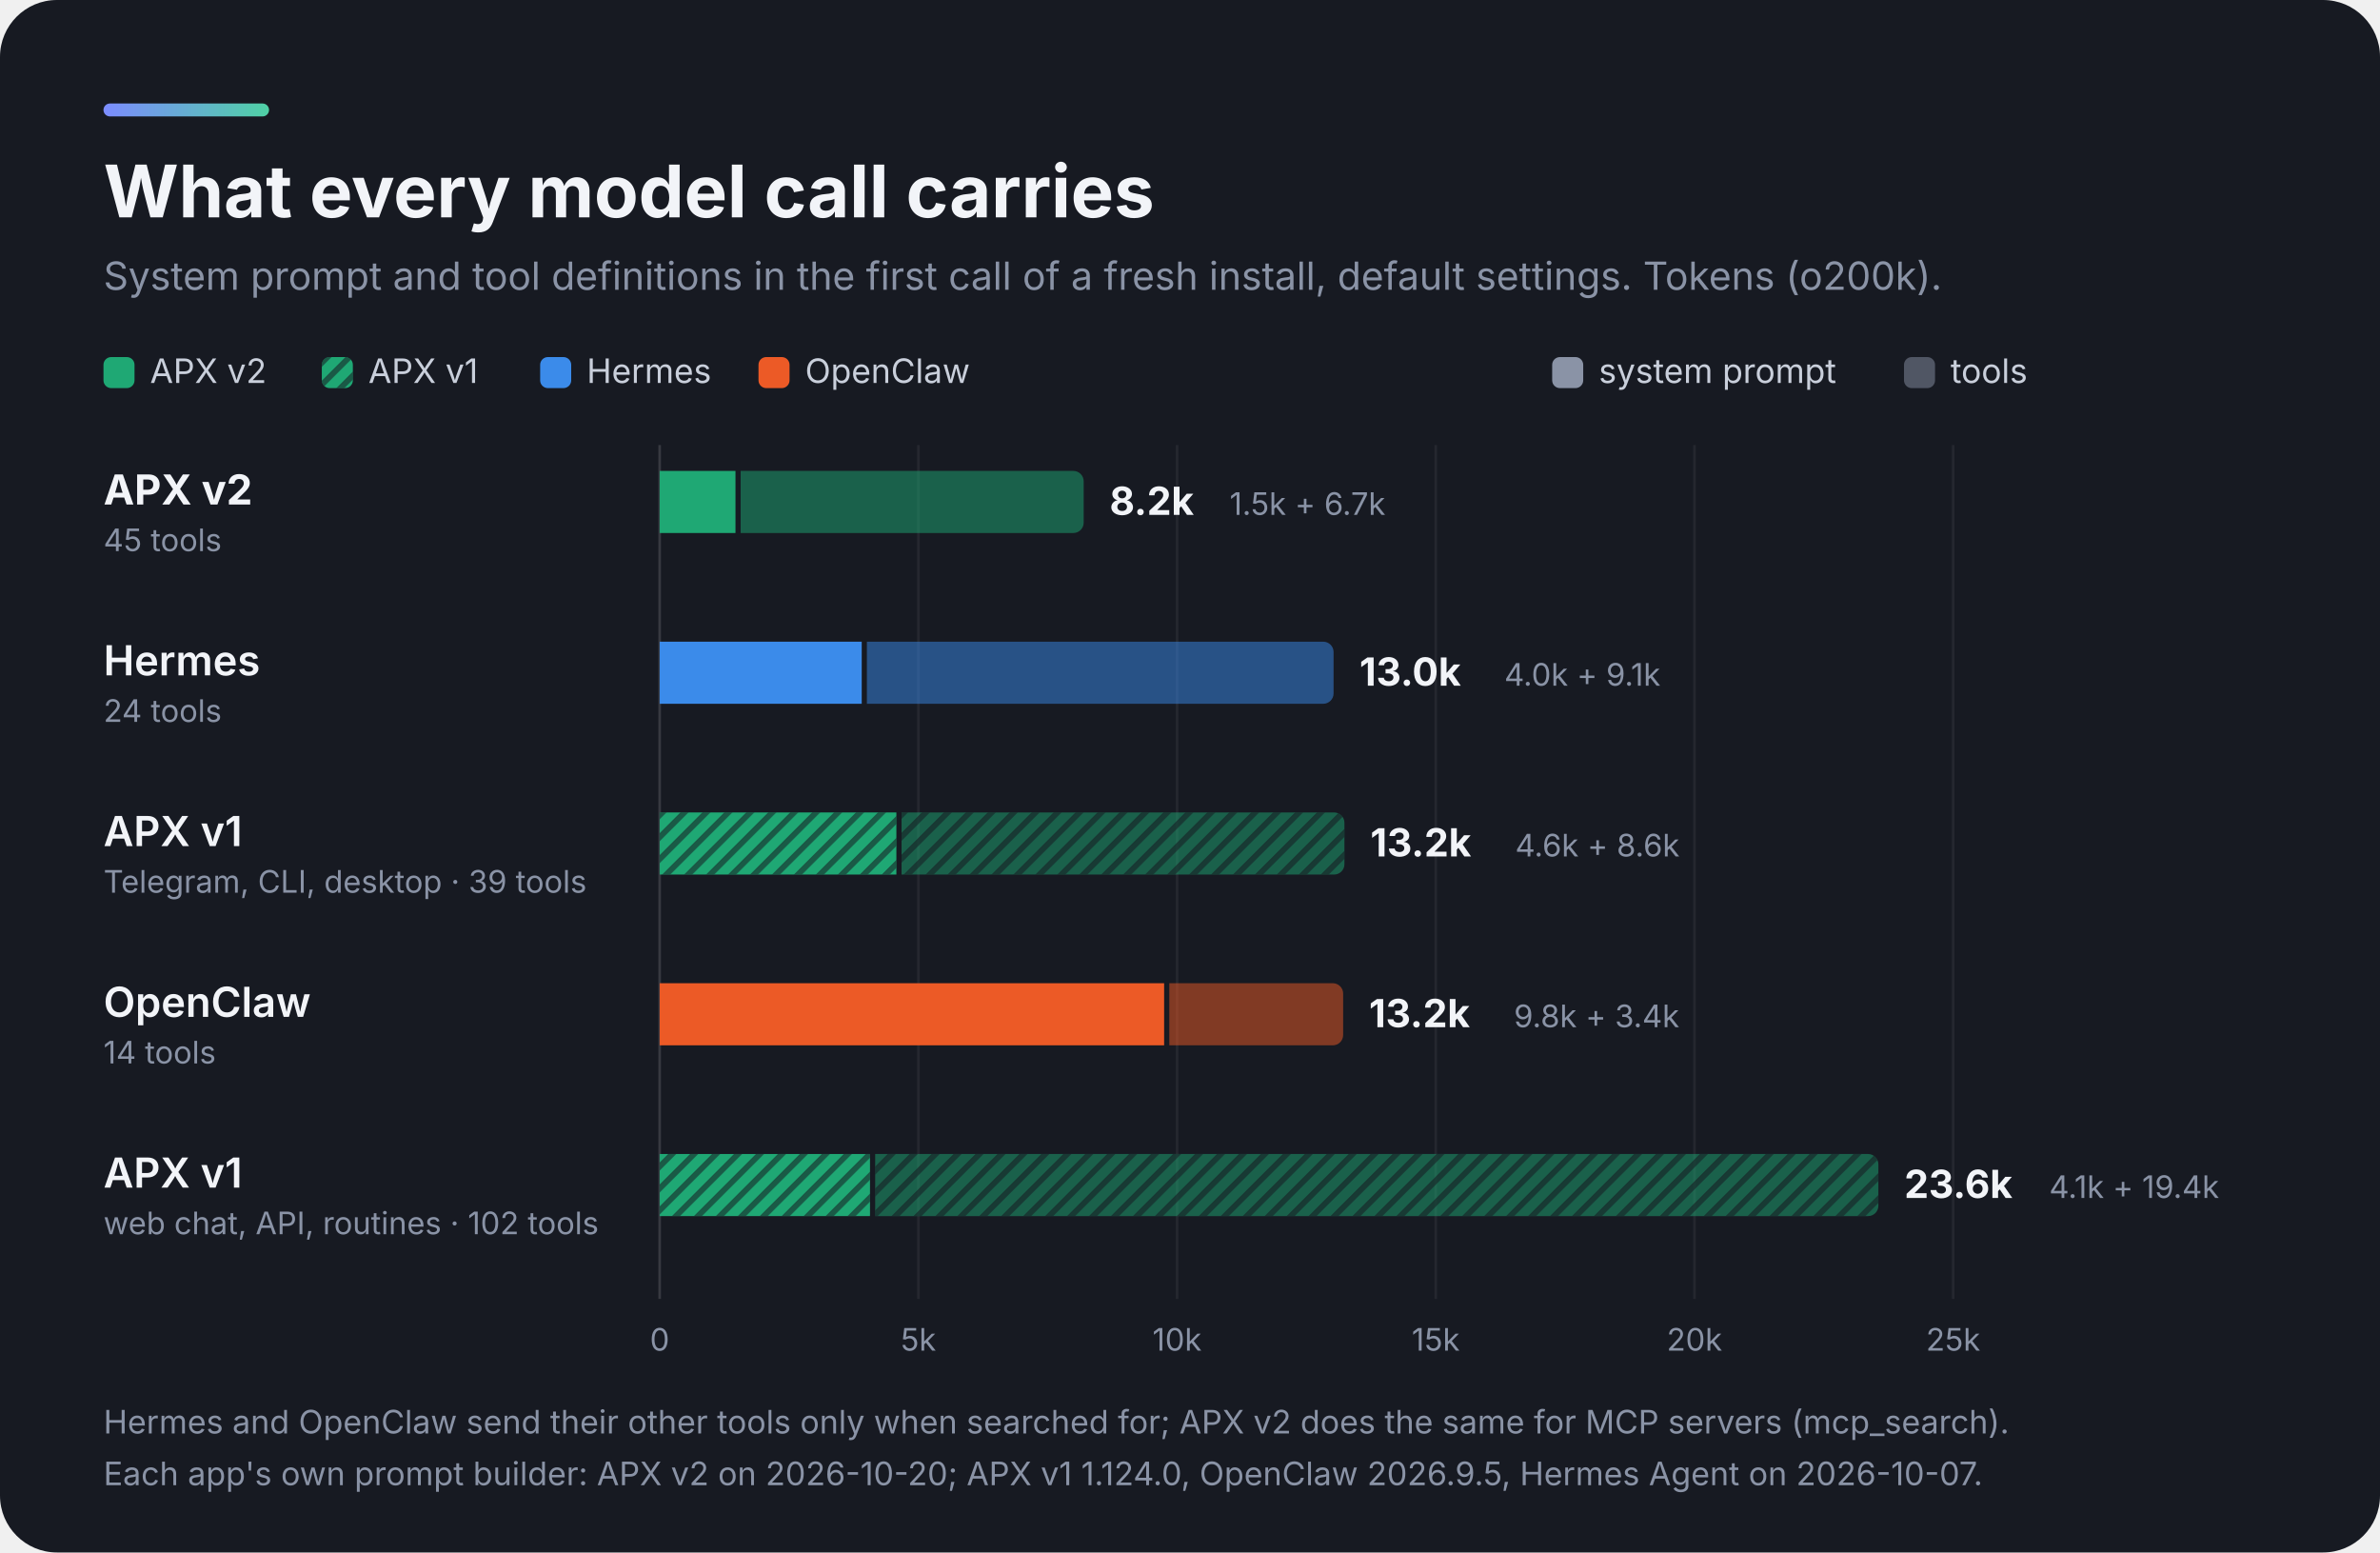
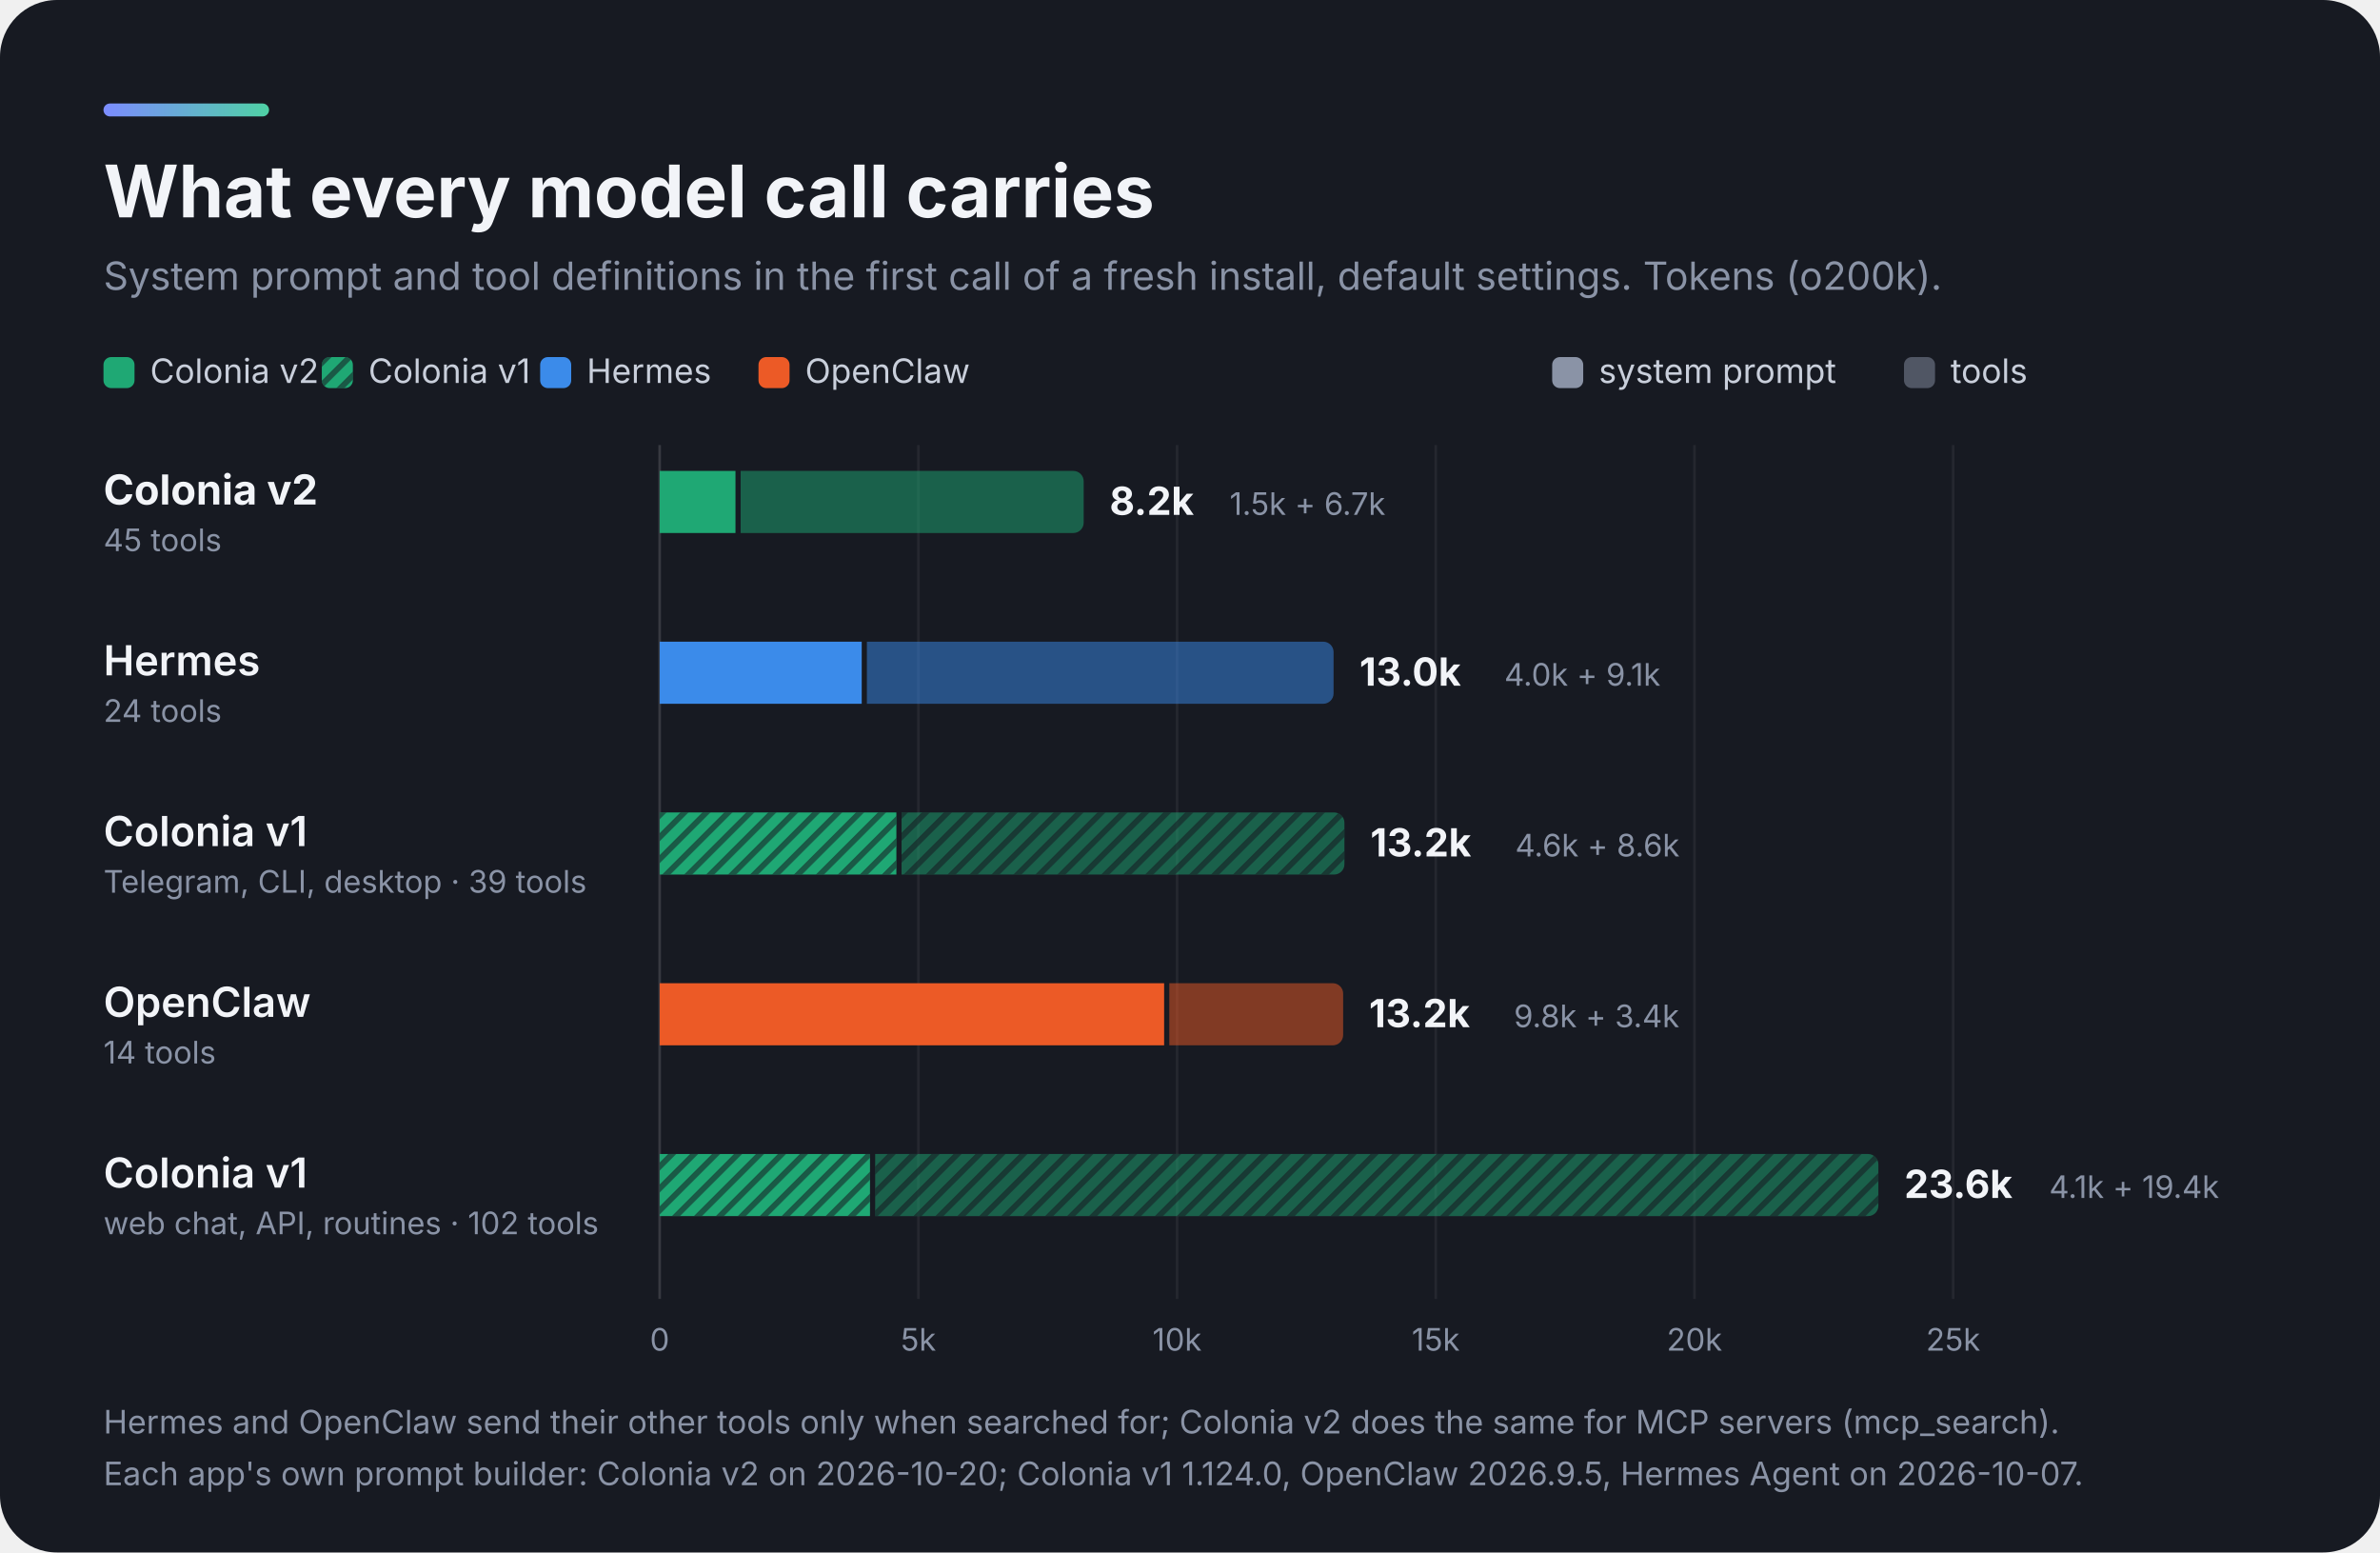
<svg xmlns="http://www.w3.org/2000/svg" width="920" height="600" viewBox="0 0 920 600" role="img" aria-labelledby="t d">
  <defs>
    <pattern id="hatch" width="6" height="6" patternUnits="userSpaceOnUse" patternTransform="rotate(45)">
      <rect width="2.2" height="6" fill="#171a22" fill-opacity="0.55" />
    </pattern>
    <linearGradient id="bar" x1="0" y1="0" x2="1" y2="0">
      <stop offset="0" stop-color="#7c8cff" />
      <stop offset="1" stop-color="#4fd1a5" />
    </linearGradient>
  </defs>
  <rect width="920" height="600" rx="22" fill="#171a22" />
  <rect x="40" y="40" width="64" height="5" rx="2.5" fill="url(#bar)" />
  <text x="40" y="84" font-family="-apple-system,BlinkMacSystemFont,'Segoe UI',Inter,Helvetica,Arial,sans-serif" font-size="28" font-weight="700" fill="#f2f4f8" text-anchor="start">What every model call carries</text>
  <text x="40" y="112" font-family="-apple-system,BlinkMacSystemFont,'Segoe UI',Inter,Helvetica,Arial,sans-serif" font-size="15" font-weight="400" fill="#8a93a6" text-anchor="start">System prompt and tool definitions in the first call of a fresh install, default settings. Tokens (o200k).</text>
  <rect x="40" y="138" width="12" height="12" rx="3" fill="#1fa874" />
-   <text x="58" y="148" font-family="-apple-system,BlinkMacSystemFont,'Segoe UI',Inter,Helvetica,Arial,sans-serif" font-size="13" font-weight="400" fill="#c9cfdb" text-anchor="start">APX v2</text>
+   <text x="58" y="148" font-family="-apple-system,BlinkMacSystemFont,'Segoe UI',Inter,Helvetica,Arial,sans-serif" font-size="13" font-weight="400" fill="#c9cfdb" text-anchor="start">Colonia v2</text>
  <rect x="124.4" y="138" width="12" height="12" rx="3" fill="#1fa874" />
  <rect x="124.4" y="138" width="12" height="12" rx="3" fill="url(#hatch)" />
-   <text x="142.4" y="148" font-family="-apple-system,BlinkMacSystemFont,'Segoe UI',Inter,Helvetica,Arial,sans-serif" font-size="13" font-weight="400" fill="#c9cfdb" text-anchor="start">APX v1</text>
+   <text x="142.4" y="148" font-family="-apple-system,BlinkMacSystemFont,'Segoe UI',Inter,Helvetica,Arial,sans-serif" font-size="13" font-weight="400" fill="#c9cfdb" text-anchor="start">Colonia v1</text>
  <rect x="208.8" y="138" width="12" height="12" rx="3" fill="#3b8bea" />
  <text x="226.8" y="148" font-family="-apple-system,BlinkMacSystemFont,'Segoe UI',Inter,Helvetica,Arial,sans-serif" font-size="13" font-weight="400" fill="#c9cfdb" text-anchor="start">Hermes</text>
  <rect x="293.2" y="138" width="12" height="12" rx="3" fill="#ec5a26" />
  <text x="311.2" y="148" font-family="-apple-system,BlinkMacSystemFont,'Segoe UI',Inter,Helvetica,Arial,sans-serif" font-size="13" font-weight="400" fill="#c9cfdb" text-anchor="start">OpenClaw</text>
  <rect x="600" y="138" width="12" height="12" rx="3" fill="#8a93a6" />
  <text x="618" y="148" font-family="-apple-system,BlinkMacSystemFont,'Segoe UI',Inter,Helvetica,Arial,sans-serif" font-size="13" font-weight="400" fill="#c9cfdb" text-anchor="start">system prompt</text>
  <rect x="736" y="138" width="12" height="12" rx="3" fill="#8a93a6" fill-opacity="0.5" />
  <text x="754" y="148" font-family="-apple-system,BlinkMacSystemFont,'Segoe UI',Inter,Helvetica,Arial,sans-serif" font-size="13" font-weight="400" fill="#c9cfdb" text-anchor="start">tools</text>
  <line x1="255.0" y1="172" x2="255.0" y2="502" stroke="#ffffff" stroke-opacity="0.14" />
  <text x="255.0" y="522" font-family="-apple-system,BlinkMacSystemFont,'Segoe UI',Inter,Helvetica,Arial,sans-serif" font-size="12" font-weight="400" fill="#8a93a6" text-anchor="middle">0</text>
  <line x1="355.0" y1="172" x2="355.0" y2="502" stroke="#ffffff" stroke-opacity="0.06" />
  <text x="355.0" y="522" font-family="-apple-system,BlinkMacSystemFont,'Segoe UI',Inter,Helvetica,Arial,sans-serif" font-size="12" font-weight="400" fill="#8a93a6" text-anchor="middle">5k</text>
  <line x1="455.0" y1="172" x2="455.0" y2="502" stroke="#ffffff" stroke-opacity="0.06" />
  <text x="455.0" y="522" font-family="-apple-system,BlinkMacSystemFont,'Segoe UI',Inter,Helvetica,Arial,sans-serif" font-size="12" font-weight="400" fill="#8a93a6" text-anchor="middle">10k</text>
  <line x1="555.0" y1="172" x2="555.0" y2="502" stroke="#ffffff" stroke-opacity="0.06" />
  <text x="555.0" y="522" font-family="-apple-system,BlinkMacSystemFont,'Segoe UI',Inter,Helvetica,Arial,sans-serif" font-size="12" font-weight="400" fill="#8a93a6" text-anchor="middle">15k</text>
  <line x1="655.0" y1="172" x2="655.0" y2="502" stroke="#ffffff" stroke-opacity="0.06" />
  <text x="655.0" y="522" font-family="-apple-system,BlinkMacSystemFont,'Segoe UI',Inter,Helvetica,Arial,sans-serif" font-size="12" font-weight="400" fill="#8a93a6" text-anchor="middle">20k</text>
  <line x1="755.0" y1="172" x2="755.0" y2="502" stroke="#ffffff" stroke-opacity="0.06" />
  <text x="755.0" y="522" font-family="-apple-system,BlinkMacSystemFont,'Segoe UI',Inter,Helvetica,Arial,sans-serif" font-size="12" font-weight="400" fill="#8a93a6" text-anchor="middle">25k</text>
-   <text x="40" y="195.0" font-family="-apple-system,BlinkMacSystemFont,'Segoe UI',Inter,Helvetica,Arial,sans-serif" font-size="16" font-weight="700" fill="#f2f4f8" text-anchor="start">APX v2</text>
+   <text x="40" y="195.0" font-family="-apple-system,BlinkMacSystemFont,'Segoe UI',Inter,Helvetica,Arial,sans-serif" font-size="16" font-weight="700" fill="#f2f4f8" text-anchor="start">Colonia v2</text>
  <text x="40" y="213.0" font-family="-apple-system,BlinkMacSystemFont,'Segoe UI',Inter,Helvetica,Arial,sans-serif" font-size="12" font-weight="400" fill="#8a93a6" text-anchor="start">45 tools</text>
  <rect x="255" y="182" width="29.3" height="24" fill="#1fa874" />
  <path d="M286.3 182 h128.6 a4 4 0 0 1 4 4 v16 a4 4 0 0 1 -4 4 h-128.6 z" fill="#1fa874" fill-opacity="0.5" />
  <text x="428.9" y="199.0" font-family="-apple-system,BlinkMacSystemFont,'Segoe UI',Inter,Helvetica,Arial,sans-serif" font-size="15" font-weight="700" fill="#f2f4f8" text-anchor="start">8.2k</text>
  <text x="475.3" y="199.0" font-family="-apple-system,BlinkMacSystemFont,'Segoe UI',Inter,Helvetica,Arial,sans-serif" font-size="12" font-weight="400" fill="#8a93a6" text-anchor="start">1.5k + 6.7k</text>
  <text x="40" y="261.0" font-family="-apple-system,BlinkMacSystemFont,'Segoe UI',Inter,Helvetica,Arial,sans-serif" font-size="16" font-weight="600" fill="#f2f4f8" text-anchor="start">Hermes</text>
  <text x="40" y="279.0" font-family="-apple-system,BlinkMacSystemFont,'Segoe UI',Inter,Helvetica,Arial,sans-serif" font-size="12" font-weight="400" fill="#8a93a6" text-anchor="start">24 tools</text>
  <rect x="255" y="248" width="78.1" height="24" fill="#3b8bea" />
  <path d="M335.1 248 h176.4 a4 4 0 0 1 4 4 v16 a4 4 0 0 1 -4 4 h-176.4 z" fill="#3b8bea" fill-opacity="0.5" />
  <text x="525.5" y="265.0" font-family="-apple-system,BlinkMacSystemFont,'Segoe UI',Inter,Helvetica,Arial,sans-serif" font-size="15" font-weight="700" fill="#f2f4f8" text-anchor="start">13.0k</text>
  <text x="581.5" y="265.0" font-family="-apple-system,BlinkMacSystemFont,'Segoe UI',Inter,Helvetica,Arial,sans-serif" font-size="12" font-weight="400" fill="#8a93a6" text-anchor="start">4.0k + 9.1k</text>
-   <text x="40" y="327.0" font-family="-apple-system,BlinkMacSystemFont,'Segoe UI',Inter,Helvetica,Arial,sans-serif" font-size="16" font-weight="600" fill="#f2f4f8" text-anchor="start">APX v1</text>
+   <text x="40" y="327.0" font-family="-apple-system,BlinkMacSystemFont,'Segoe UI',Inter,Helvetica,Arial,sans-serif" font-size="16" font-weight="600" fill="#f2f4f8" text-anchor="start">Colonia v1</text>
  <text x="40" y="345.0" font-family="-apple-system,BlinkMacSystemFont,'Segoe UI',Inter,Helvetica,Arial,sans-serif" font-size="12" font-weight="400" fill="#8a93a6" text-anchor="start">Telegram, CLI, desktop · 39 tools</text>
  <rect x="255" y="314" width="91.5" height="24" fill="#1fa874" />
  <rect x="255" y="314" width="91.5" height="24" fill="url(#hatch)" />
  <path d="M348.5 314 h167.2 a4 4 0 0 1 4 4 v16 a4 4 0 0 1 -4 4 h-167.2 z" fill="#1fa874" fill-opacity="0.5" />
  <path d="M348.5 314 h167.2 a4 4 0 0 1 4 4 v16 a4 4 0 0 1 -4 4 h-167.2 z" fill="url(#hatch)" />
  <text x="529.7" y="331.0" font-family="-apple-system,BlinkMacSystemFont,'Segoe UI',Inter,Helvetica,Arial,sans-serif" font-size="15" font-weight="700" fill="#f2f4f8" text-anchor="start">13.2k</text>
  <text x="585.7" y="331.0" font-family="-apple-system,BlinkMacSystemFont,'Segoe UI',Inter,Helvetica,Arial,sans-serif" font-size="12" font-weight="400" fill="#8a93a6" text-anchor="start">4.6k + 8.6k</text>
  <text x="40" y="393.0" font-family="-apple-system,BlinkMacSystemFont,'Segoe UI',Inter,Helvetica,Arial,sans-serif" font-size="16" font-weight="600" fill="#f2f4f8" text-anchor="start">OpenClaw</text>
  <text x="40" y="411.0" font-family="-apple-system,BlinkMacSystemFont,'Segoe UI',Inter,Helvetica,Arial,sans-serif" font-size="12" font-weight="400" fill="#8a93a6" text-anchor="start">14 tools</text>
  <rect x="255" y="380" width="195.0" height="24" fill="#ec5a26" />
  <path d="M452.0 380 h63.2 a4 4 0 0 1 4 4 v16 a4 4 0 0 1 -4 4 h-63.2 z" fill="#ec5a26" fill-opacity="0.5" />
  <text x="529.2" y="397.0" font-family="-apple-system,BlinkMacSystemFont,'Segoe UI',Inter,Helvetica,Arial,sans-serif" font-size="15" font-weight="700" fill="#f2f4f8" text-anchor="start">13.2k</text>
  <text x="585.2" y="397.0" font-family="-apple-system,BlinkMacSystemFont,'Segoe UI',Inter,Helvetica,Arial,sans-serif" font-size="12" font-weight="400" fill="#8a93a6" text-anchor="start">9.8k + 3.4k</text>
-   <text x="40" y="459.0" font-family="-apple-system,BlinkMacSystemFont,'Segoe UI',Inter,Helvetica,Arial,sans-serif" font-size="16" font-weight="600" fill="#f2f4f8" text-anchor="start">APX v1</text>
+   <text x="40" y="459.0" font-family="-apple-system,BlinkMacSystemFont,'Segoe UI',Inter,Helvetica,Arial,sans-serif" font-size="16" font-weight="600" fill="#f2f4f8" text-anchor="start">Colonia v1</text>
  <text x="40" y="477.0" font-family="-apple-system,BlinkMacSystemFont,'Segoe UI',Inter,Helvetica,Arial,sans-serif" font-size="12" font-weight="400" fill="#8a93a6" text-anchor="start">web chat, API, routines · 102 tools</text>
  <rect x="255" y="446" width="81.3" height="24" fill="#1fa874" />
  <rect x="255" y="446" width="81.3" height="24" fill="url(#hatch)" />
  <path d="M338.3 446 h383.8 a4 4 0 0 1 4 4 v16 a4 4 0 0 1 -4 4 h-383.8 z" fill="#1fa874" fill-opacity="0.5" />
  <path d="M338.3 446 h383.8 a4 4 0 0 1 4 4 v16 a4 4 0 0 1 -4 4 h-383.8 z" fill="url(#hatch)" />
  <text x="736.1" y="463.0" font-family="-apple-system,BlinkMacSystemFont,'Segoe UI',Inter,Helvetica,Arial,sans-serif" font-size="15" font-weight="700" fill="#f2f4f8" text-anchor="start">23.6k</text>
  <text x="792.1" y="463.0" font-family="-apple-system,BlinkMacSystemFont,'Segoe UI',Inter,Helvetica,Arial,sans-serif" font-size="12" font-weight="400" fill="#8a93a6" text-anchor="start">4.1k + 19.4k</text>
-   <text x="40" y="554" font-family="-apple-system,BlinkMacSystemFont,'Segoe UI',Inter,Helvetica,Arial,sans-serif" font-size="12.5" font-weight="400" fill="#8a93a6" text-anchor="start">Hermes and OpenClaw send their other tools only when searched for; APX v2 does the same for MCP servers (mcp_search).</text>
-   <text x="40" y="574" font-family="-apple-system,BlinkMacSystemFont,'Segoe UI',Inter,Helvetica,Arial,sans-serif" font-size="12.5" font-weight="400" fill="#8a93a6" text-anchor="start">Each app's own prompt builder: APX v2 on 2026-10-20; APX v1 1.124.0, OpenClaw 2026.9.5, Hermes Agent on 2026-10-07.</text>
+   <text x="40" y="554" font-family="-apple-system,BlinkMacSystemFont,'Segoe UI',Inter,Helvetica,Arial,sans-serif" font-size="12.5" font-weight="400" fill="#8a93a6" text-anchor="start">Hermes and OpenClaw send their other tools only when searched for; Colonia v2 does the same for MCP servers (mcp_search).</text>
+   <text x="40" y="574" font-family="-apple-system,BlinkMacSystemFont,'Segoe UI',Inter,Helvetica,Arial,sans-serif" font-size="12.5" font-weight="400" fill="#8a93a6" text-anchor="start">Each app's own prompt builder: Colonia v2 on 2026-10-20; Colonia v1 1.124.0, OpenClaw 2026.9.5, Hermes Agent on 2026-10-07.</text>
</svg>
